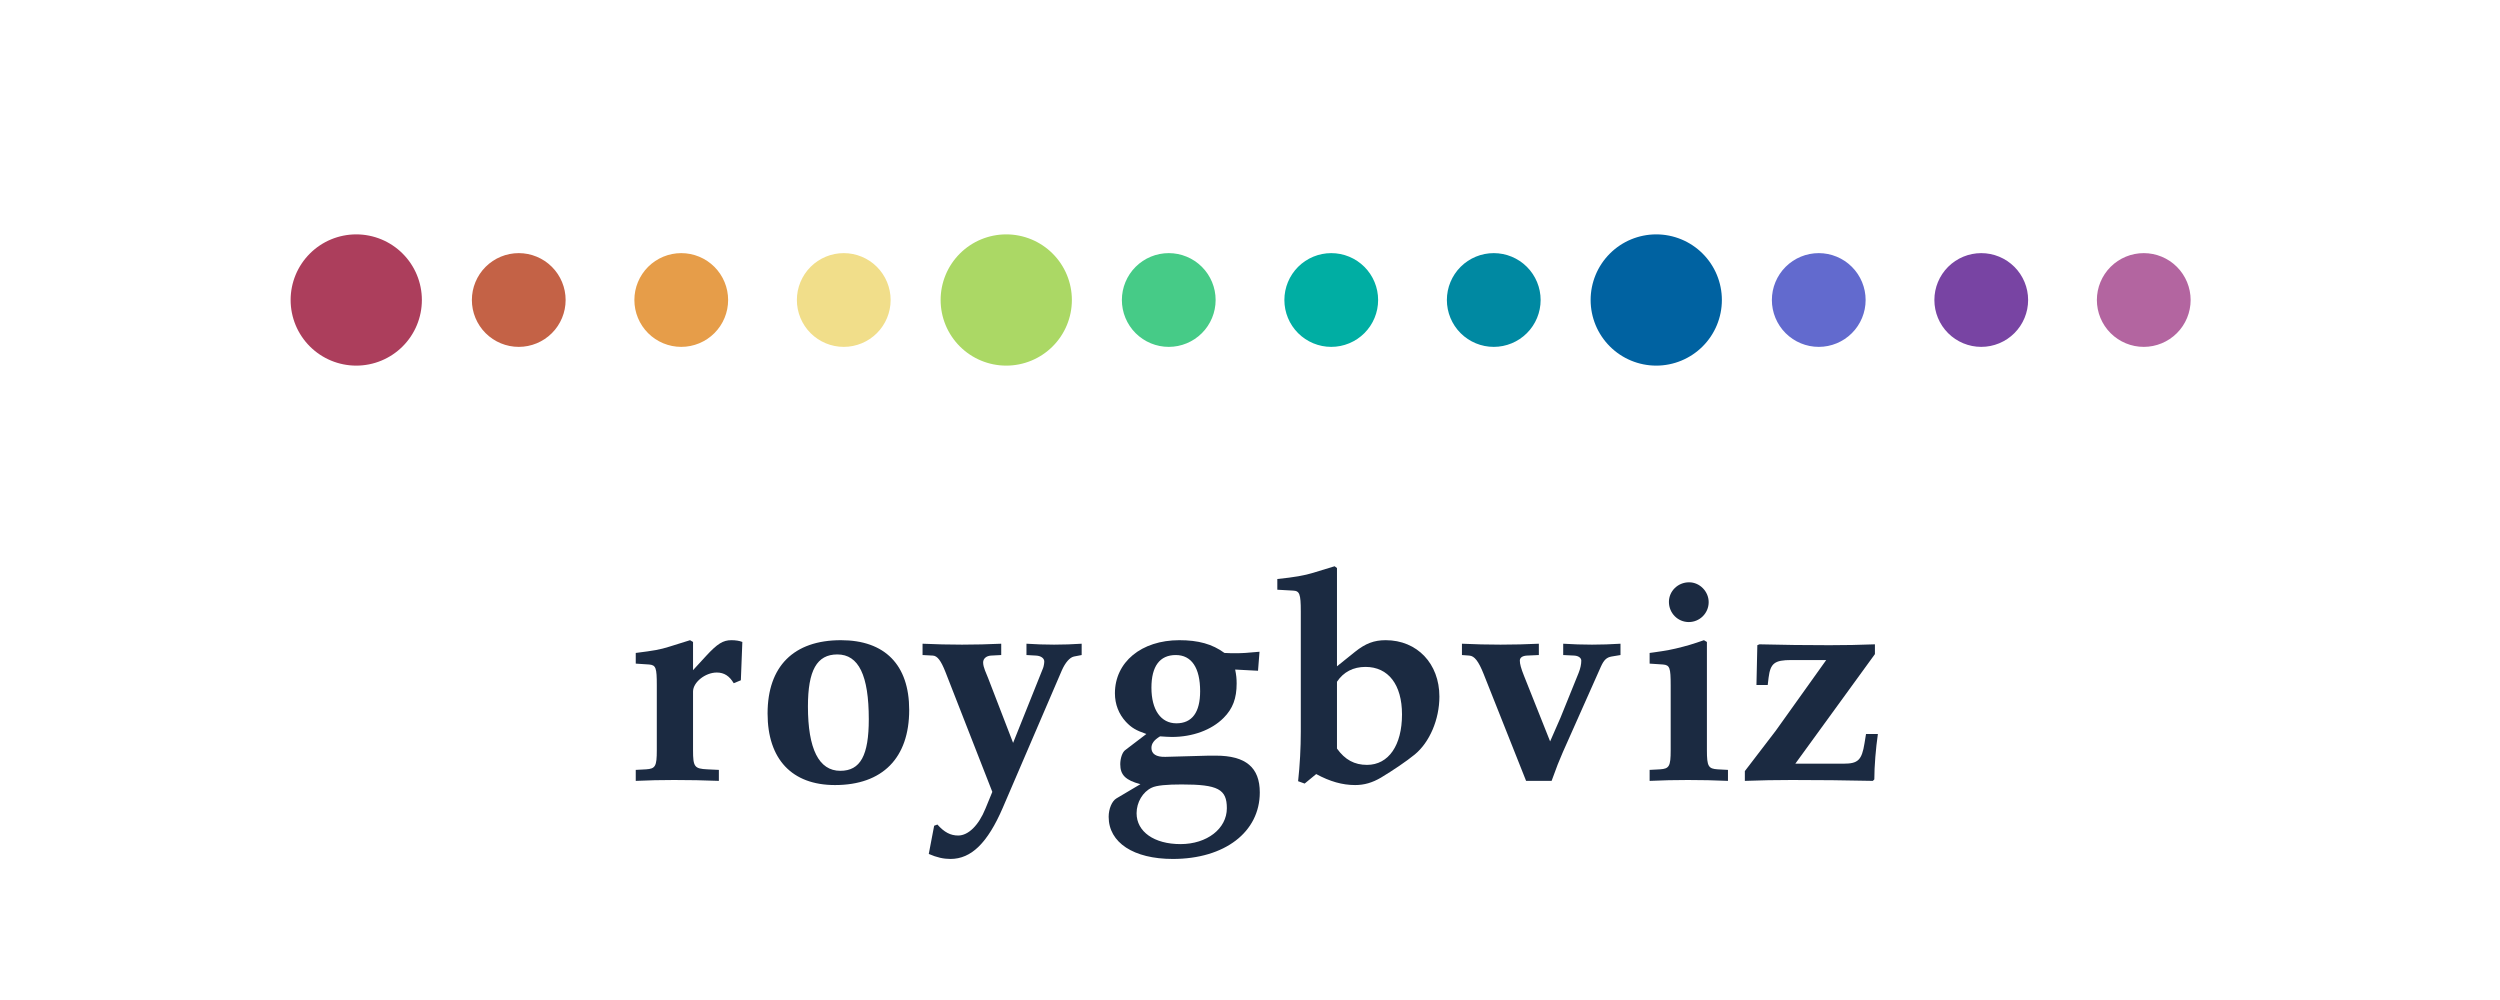
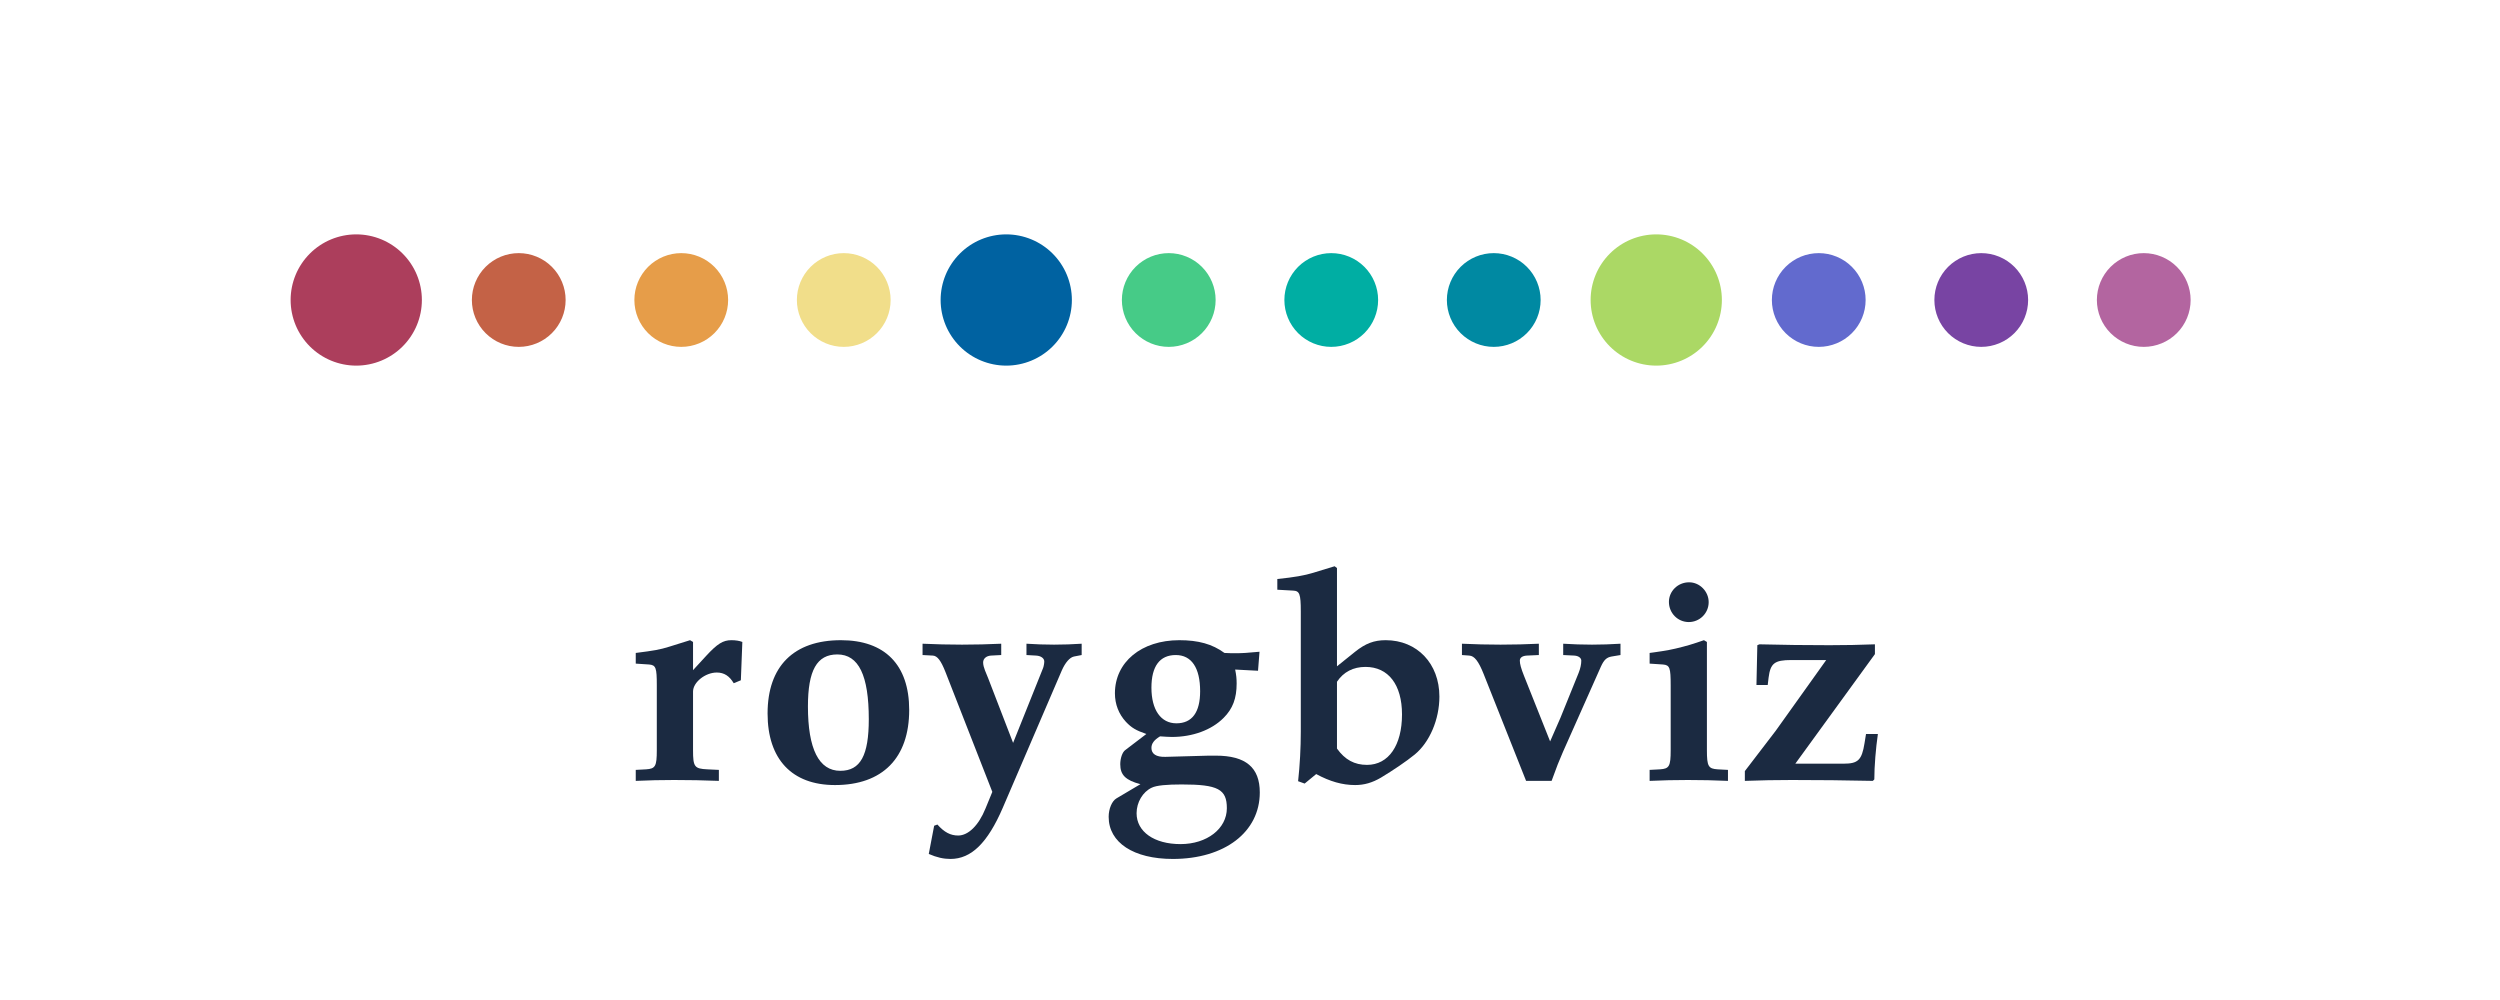
<svg xmlns="http://www.w3.org/2000/svg" width="576pt" height="230.4pt" viewBox="0 0 576 230.4" version="1.1">
  <defs>
    <style type="text/css">*{stroke-linejoin: round; stroke-linecap: butt}</style>
  </defs>
  <g id="figure_1">
    <g id="patch_1">
      <path d="M 0 230.4  L 576 230.4  L 576 0  L 0 0  L 0 230.4  z " style="fill: none" />
    </g>
    <g id="axes_1">
      <g id="patch_2">
-         <path d="M 82.08 84.24  C 86.09 84.24 89.936 82.647 92.771 79.811  C 95.607 76.976 97.2 73.13 97.2 69.12  C 97.2 65.11 95.607 61.264 92.771 58.429  C 89.936 55.593 86.09 54 82.08 54  C 78.07 54 74.224 55.593 71.389 58.429  C 68.553 61.264 66.96 65.11 66.96 69.12  C 66.96 73.13 68.553 76.976 71.389 79.811  C 74.224 82.647 78.07 84.24 82.08 84.24  z " clip-path="url(#pb014b884ff)" style="fill: #ac3e5c" />
+         <path d="M 82.08 84.24  C 86.09 84.24 89.936 82.647 92.771 79.811  C 95.607 76.976 97.2 73.13 97.2 69.12  C 97.2 65.11 95.607 61.264 92.771 58.429  C 89.936 55.593 86.09 54 82.08 54  C 78.07 54 74.224 55.593 71.389 58.429  C 68.553 61.264 66.96 65.11 66.96 69.12  C 66.96 73.13 68.553 76.976 71.389 79.811  C 74.224 82.647 78.07 84.24 82.08 84.24  z " clip-path="url(#p48da07a319)" style="fill: #ac3e5c" />
      </g>
      <g id="patch_3">
-         <path d="M 119.52 79.92  C 122.384 79.92 125.131 78.782 127.157 76.757  C 129.182 74.731 130.32 71.984 130.32 69.12  C 130.32 66.256 129.182 63.509 127.157 61.483  C 125.131 59.458 122.384 58.32 119.52 58.32  C 116.656 58.32 113.909 59.458 111.883 61.483  C 109.858 63.509 108.72 66.256 108.72 69.12  C 108.72 71.984 109.858 74.731 111.883 76.757  C 113.909 78.782 116.656 79.92 119.52 79.92  z " clip-path="url(#pb014b884ff)" style="fill: #c46246" />
+         <path d="M 119.52 79.92  C 122.384 79.92 125.131 78.782 127.157 76.757  C 129.182 74.731 130.32 71.984 130.32 69.12  C 130.32 66.256 129.182 63.509 127.157 61.483  C 125.131 59.458 122.384 58.32 119.52 58.32  C 116.656 58.32 113.909 59.458 111.883 61.483  C 109.858 63.509 108.72 66.256 108.72 69.12  C 108.72 71.984 109.858 74.731 111.883 76.757  C 113.909 78.782 116.656 79.92 119.52 79.92  z " clip-path="url(#p48da07a319)" style="fill: #c46246" />
      </g>
      <g id="patch_4">
-         <path d="M 156.96 79.92  C 159.824 79.92 162.571 78.782 164.597 76.757  C 166.622 74.731 167.76 71.984 167.76 69.12  C 167.76 66.256 166.622 63.509 164.597 61.483  C 162.571 59.458 159.824 58.32 156.96 58.32  C 154.096 58.32 151.349 59.458 149.323 61.483  C 147.298 63.509 146.16 66.256 146.16 69.12  C 146.16 71.984 147.298 74.731 149.323 76.757  C 151.349 78.782 154.096 79.92 156.96 79.92  z " clip-path="url(#pb014b884ff)" style="fill: #e69d49" />
+         <path d="M 156.96 79.92  C 159.824 79.92 162.571 78.782 164.597 76.757  C 166.622 74.731 167.76 71.984 167.76 69.12  C 167.76 66.256 166.622 63.509 164.597 61.483  C 162.571 59.458 159.824 58.32 156.96 58.32  C 154.096 58.32 151.349 59.458 149.323 61.483  C 147.298 63.509 146.16 66.256 146.16 69.12  C 146.16 71.984 147.298 74.731 149.323 76.757  C 151.349 78.782 154.096 79.92 156.96 79.92  z " clip-path="url(#p48da07a319)" style="fill: #e69d49" />
      </g>
      <g id="patch_5">
-         <path d="M 194.4 79.92  C 197.264 79.92 200.011 78.782 202.037 76.757  C 204.062 74.731 205.2 71.984 205.2 69.12  C 205.2 66.256 204.062 63.509 202.037 61.483  C 200.011 59.458 197.264 58.32 194.4 58.32  C 191.536 58.32 188.789 59.458 186.763 61.483  C 184.738 63.509 183.6 66.256 183.6 69.12  C 183.6 71.984 184.738 74.731 186.763 76.757  C 188.789 78.782 191.536 79.92 194.4 79.92  z " clip-path="url(#pb014b884ff)" style="fill: #f1de8a" />
+         <path d="M 194.4 79.92  C 197.264 79.92 200.011 78.782 202.037 76.757  C 204.062 74.731 205.2 71.984 205.2 69.12  C 205.2 66.256 204.062 63.509 202.037 61.483  C 200.011 59.458 197.264 58.32 194.4 58.32  C 191.536 58.32 188.789 59.458 186.763 61.483  C 184.738 63.509 183.6 66.256 183.6 69.12  C 183.6 71.984 184.738 74.731 186.763 76.757  C 188.789 78.782 191.536 79.92 194.4 79.92  z " clip-path="url(#p48da07a319)" style="fill: #f1de8a" />
      </g>
      <g id="patch_6">
-         <path d="M 231.84 84.24  C 235.85 84.24 239.696 82.647 242.531 79.811  C 245.367 76.976 246.96 73.13 246.96 69.12  C 246.96 65.11 245.367 61.264 242.531 58.429  C 239.696 55.593 235.85 54 231.84 54  C 227.83 54 223.984 55.593 221.149 58.429  C 218.313 61.264 216.72 65.11 216.72 69.12  C 216.72 73.13 218.313 76.976 221.149 79.811  C 223.984 82.647 227.83 84.24 231.84 84.24  z " clip-path="url(#pb014b884ff)" style="fill: #abd865" />
+         <path d="M 231.84 84.24  C 235.85 84.24 239.696 82.647 242.531 79.811  C 245.367 76.976 246.96 73.13 246.96 69.12  C 246.96 65.11 245.367 61.264 242.531 58.429  C 239.696 55.593 235.85 54 231.84 54  C 227.83 54 223.984 55.593 221.149 58.429  C 218.313 61.264 216.72 65.11 216.72 69.12  C 216.72 73.13 218.313 76.976 221.149 79.811  C 223.984 82.647 227.83 84.24 231.84 84.24  z " clip-path="url(#p48da07a319)" style="fill: #0062a1" />
      </g>
      <g id="patch_7">
-         <path d="M 269.28 79.92  C 272.144 79.92 274.891 78.782 276.917 76.757  C 278.942 74.731 280.08 71.984 280.08 69.12  C 280.08 66.256 278.942 63.509 276.917 61.483  C 274.891 59.458 272.144 58.32 269.28 58.32  C 266.416 58.32 263.669 59.458 261.643 61.483  C 259.618 63.509 258.48 66.256 258.48 69.12  C 258.48 71.984 259.618 74.731 261.643 76.757  C 263.669 78.782 266.416 79.92 269.28 79.92  z " clip-path="url(#pb014b884ff)" style="fill: #46cb87" />
+         <path d="M 269.28 79.92  C 272.144 79.92 274.891 78.782 276.917 76.757  C 278.942 74.731 280.08 71.984 280.08 69.12  C 280.08 66.256 278.942 63.509 276.917 61.483  C 274.891 59.458 272.144 58.32 269.28 58.32  C 266.416 58.32 263.669 59.458 261.643 61.483  C 259.618 63.509 258.48 66.256 258.48 69.12  C 258.48 71.984 259.618 74.731 261.643 76.757  C 263.669 78.782 266.416 79.92 269.28 79.92  z " clip-path="url(#p48da07a319)" style="fill: #46cb87" />
      </g>
      <g id="patch_8">
-         <path d="M 306.72 79.92  C 309.584 79.92 312.331 78.782 314.357 76.757  C 316.382 74.731 317.52 71.984 317.52 69.12  C 317.52 66.256 316.382 63.509 314.357 61.483  C 312.331 59.458 309.584 58.32 306.72 58.32  C 303.856 58.32 301.109 59.458 299.083 61.483  C 297.058 63.509 295.92 66.256 295.92 69.12  C 295.92 71.984 297.058 74.731 299.083 76.757  C 301.109 78.782 303.856 79.92 306.72 79.92  z " clip-path="url(#pb014b884ff)" style="fill: #00aea3" />
+         <path d="M 306.72 79.92  C 309.584 79.92 312.331 78.782 314.357 76.757  C 316.382 74.731 317.52 71.984 317.52 69.12  C 317.52 66.256 316.382 63.509 314.357 61.483  C 312.331 59.458 309.584 58.32 306.72 58.32  C 303.856 58.32 301.109 59.458 299.083 61.483  C 297.058 63.509 295.92 66.256 295.92 69.12  C 295.92 71.984 297.058 74.731 299.083 76.757  C 301.109 78.782 303.856 79.92 306.72 79.92  z " clip-path="url(#p48da07a319)" style="fill: #00aea3" />
      </g>
      <g id="patch_9">
-         <path d="M 344.16 79.92  C 347.024 79.92 349.771 78.782 351.797 76.757  C 353.822 74.731 354.96 71.984 354.96 69.12  C 354.96 66.256 353.822 63.509 351.797 61.483  C 349.771 59.458 347.024 58.32 344.16 58.32  C 341.296 58.32 338.549 59.458 336.523 61.483  C 334.498 63.509 333.36 66.256 333.36 69.12  C 333.36 71.984 334.498 74.731 336.523 76.757  C 338.549 78.782 341.296 79.92 344.16 79.92  z " clip-path="url(#pb014b884ff)" style="fill: #0089a2" />
+         <path d="M 344.16 79.92  C 347.024 79.92 349.771 78.782 351.797 76.757  C 353.822 74.731 354.96 71.984 354.96 69.12  C 354.96 66.256 353.822 63.509 351.797 61.483  C 349.771 59.458 347.024 58.32 344.16 58.32  C 341.296 58.32 338.549 59.458 336.523 61.483  C 334.498 63.509 333.36 66.256 333.36 69.12  C 333.36 71.984 334.498 74.731 336.523 76.757  C 338.549 78.782 341.296 79.92 344.16 79.92  z " clip-path="url(#p48da07a319)" style="fill: #0089a2" />
      </g>
      <g id="patch_10">
-         <path d="M 381.6 84.24  C 385.61 84.24 389.456 82.647 392.291 79.811  C 395.127 76.976 396.72 73.13 396.72 69.12  C 396.72 65.11 395.127 61.264 392.291 58.429  C 389.456 55.593 385.61 54 381.6 54  C 377.59 54 373.744 55.593 370.909 58.429  C 368.073 61.264 366.48 65.11 366.48 69.12  C 366.48 73.13 368.073 76.976 370.909 79.811  C 373.744 82.647 377.59 84.24 381.6 84.24  z " clip-path="url(#pb014b884ff)" style="fill: #0062a1" />
+         <path d="M 381.6 84.24  C 385.61 84.24 389.456 82.647 392.291 79.811  C 395.127 76.976 396.72 73.13 396.72 69.12  C 396.72 65.11 395.127 61.264 392.291 58.429  C 389.456 55.593 385.61 54 381.6 54  C 377.59 54 373.744 55.593 370.909 58.429  C 368.073 61.264 366.48 65.11 366.48 69.12  C 366.48 73.13 368.073 76.976 370.909 79.811  C 373.744 82.647 377.59 84.24 381.6 84.24  z " clip-path="url(#p48da07a319)" style="fill: #abd865" />
      </g>
      <g id="patch_11">
-         <path d="M 419.04 79.92  C 421.904 79.92 424.651 78.782 426.677 76.757  C 428.702 74.731 429.84 71.984 429.84 69.12  C 429.84 66.256 428.702 63.509 426.677 61.483  C 424.651 59.458 421.904 58.32 419.04 58.32  C 416.176 58.32 413.429 59.458 411.403 61.483  C 409.378 63.509 408.24 66.256 408.24 69.12  C 408.24 71.984 409.378 74.731 411.403 76.757  C 413.429 78.782 416.176 79.92 419.04 79.92  z " clip-path="url(#pb014b884ff)" style="fill: #626ace" />
+         <path d="M 419.04 79.92  C 421.904 79.92 424.651 78.782 426.677 76.757  C 428.702 74.731 429.84 71.984 429.84 69.12  C 429.84 66.256 428.702 63.509 426.677 61.483  C 424.651 59.458 421.904 58.32 419.04 58.32  C 416.176 58.32 413.429 59.458 411.403 61.483  C 409.378 63.509 408.24 66.256 408.24 69.12  C 408.24 71.984 409.378 74.731 411.403 76.757  C 413.429 78.782 416.176 79.92 419.04 79.92  z " clip-path="url(#p48da07a319)" style="fill: #626ace" />
      </g>
      <g id="patch_12">
-         <path d="M 456.48 79.92  C 459.344 79.92 462.091 78.782 464.117 76.757  C 466.142 74.731 467.28 71.984 467.28 69.12  C 467.28 66.256 466.142 63.509 464.117 61.483  C 462.091 59.458 459.344 58.32 456.48 58.32  C 453.616 58.32 450.869 59.458 448.843 61.483  C 446.818 63.509 445.68 66.256 445.68 69.12  C 445.68 71.984 446.818 74.731 448.843 76.757  C 450.869 78.782 453.616 79.92 456.48 79.92  z " clip-path="url(#pb014b884ff)" style="fill: #7844a3" />
+         <path d="M 456.48 79.92  C 459.344 79.92 462.091 78.782 464.117 76.757  C 466.142 74.731 467.28 71.984 467.28 69.12  C 467.28 66.256 466.142 63.509 464.117 61.483  C 462.091 59.458 459.344 58.32 456.48 58.32  C 453.616 58.32 450.869 59.458 448.843 61.483  C 446.818 63.509 445.68 66.256 445.68 69.12  C 445.68 71.984 446.818 74.731 448.843 76.757  C 450.869 78.782 453.616 79.92 456.48 79.92  z " clip-path="url(#p48da07a319)" style="fill: #7844a3" />
      </g>
      <g id="patch_13">
-         <path d="M 493.92 79.92  C 496.784 79.92 499.531 78.782 501.557 76.757  C 503.582 74.731 504.72 71.984 504.72 69.12  C 504.72 66.256 503.582 63.509 501.557 61.483  C 499.531 59.458 496.784 58.32 493.92 58.32  C 491.056 58.32 488.309 59.458 486.283 61.483  C 484.258 63.509 483.12 66.256 483.12 69.12  C 483.12 71.984 484.258 74.731 486.283 76.757  C 488.309 78.782 491.056 79.92 493.92 79.92  z " clip-path="url(#pb014b884ff)" style="fill: #b365a0" />
+         <path d="M 493.92 79.92  C 496.784 79.92 499.531 78.782 501.557 76.757  C 503.582 74.731 504.72 71.984 504.72 69.12  C 504.72 66.256 503.582 63.509 501.557 61.483  C 499.531 59.458 496.784 58.32 493.92 58.32  C 491.056 58.32 488.309 59.458 486.283 61.483  C 484.258 63.509 483.12 66.256 483.12 69.12  C 483.12 71.984 484.258 74.731 486.283 76.757  C 488.309 78.782 491.056 79.92 493.92 79.92  z " clip-path="url(#p48da07a319)" style="fill: #b365a0" />
      </g>
      <g id="patch_14">
-         <path d="M 146.476 179.915  C 149.415 179.776 152.354 179.712 155.304 179.712  C 158.724 179.712 162.208 179.776 165.628 179.915  L 165.628 177.382  L 162.956 177.254  C 160.017 177.115 159.675 176.698 159.675 172.872  L 159.675 159.331  C 159.675 157.204 162.486 154.949 165.147 154.949  C 166.857 154.949 168.086 155.772 169.048 157.418  L 170.694 156.734  L 171.036 147.906  C 170.352 147.628 169.454 147.5 168.503 147.5  C 166.59 147.5 165.286 148.312 162.689 151.123  L 159.675 154.404  L 159.675 147.906  L 158.991 147.5  L 154.203 148.996  C 152.012 149.68 150.783 149.894 146.476 150.439  L 146.476 152.897  L 149.554 153.1  C 151.125 153.239 151.328 153.859 151.328 157.888  L 151.328 172.872  C 151.328 176.57 150.986 177.115 148.87 177.254  L 146.476 177.382  L 146.476 179.915  z " clip-path="url(#pb014b884ff)" style="fill: #1b2a41" />
+         <path d="M 146.476 179.915  C 149.415 179.776 152.354 179.712 155.304 179.712  C 158.724 179.712 162.208 179.776 165.628 179.915  L 165.628 177.382  L 162.956 177.254  C 160.017 177.115 159.675 176.698 159.675 172.872  L 159.675 159.331  C 159.675 157.204 162.486 154.949 165.147 154.949  C 166.857 154.949 168.086 155.772 169.048 157.418  L 170.694 156.734  L 171.036 147.906  C 170.352 147.628 169.454 147.5 168.503 147.5  C 166.59 147.5 165.286 148.312 162.689 151.123  L 159.675 154.404  L 159.675 147.906  L 158.991 147.5  L 154.203 148.996  C 152.012 149.68 150.783 149.894 146.476 150.439  L 146.476 152.897  L 149.554 153.1  C 151.125 153.239 151.328 153.859 151.328 157.888  L 151.328 172.872  C 151.328 176.57 150.986 177.115 148.87 177.254  L 146.476 177.382  L 146.476 179.915  z " clip-path="url(#p48da07a319)" style="fill: #1b2a41" />
      </g>
      <g id="patch_15">
-         <path d="M 176.85 164.386  C 176.85 174.924 182.461 180.877 192.379 180.877  C 203.323 180.877 209.479 174.646 209.479 163.574  C 209.479 153.175 203.868 147.5 193.747 147.5  C 182.867 147.5 176.85 153.517 176.85 164.386  z M 186.148 162.751  C 186.148 154.468 188.2 150.781 192.924 150.781  C 197.851 150.781 200.17 155.633 200.17 165.69  C 200.17 174.037 198.257 177.596 193.608 177.596  C 188.681 177.596 186.148 172.594 186.148 162.751  z " clip-path="url(#pb014b884ff)" style="fill: #1b2a41" />
+         <path d="M 176.85 164.386  C 176.85 174.924 182.461 180.877 192.379 180.877  C 203.323 180.877 209.479 174.646 209.479 163.574  C 209.479 153.175 203.868 147.5 193.747 147.5  C 182.867 147.5 176.85 153.517 176.85 164.386  z M 186.148 162.751  C 186.148 154.468 188.2 150.781 192.924 150.781  C 197.851 150.781 200.17 155.633 200.17 165.69  C 200.17 174.037 198.257 177.596 193.608 177.596  C 188.681 177.596 186.148 172.594 186.148 162.751  z " clip-path="url(#p48da07a319)" style="fill: #1b2a41" />
      </g>
      <g id="patch_16">
-         <path d="M 212.557 150.92  L 214.951 151.048  C 215.977 151.123 216.8 152.213 217.826 154.81  L 228.631 182.448  L 227.06 186.274  C 225.489 190.175 223.095 192.505 220.765 192.505  C 218.991 192.505 217.548 191.746 215.977 189.972  L 215.229 190.25  L 213.989 196.748  C 215.838 197.56 217.409 197.902 218.991 197.902  C 223.779 197.902 227.541 194.215 231.025 186.146  L 244.641 154.468  C 245.453 152.63 246.479 151.465 247.441 151.262  L 249.215 150.92  L 249.215 148.312  C 247.099 148.451 244.983 148.526 242.856 148.526  C 240.74 148.526 238.613 148.451 236.497 148.312  L 236.497 150.92  L 238.752 151.048  C 239.853 151.123 240.601 151.668 240.601 152.416  C 240.601 152.833 240.462 153.581 240.323 153.923  L 233.419 171.162  L 227.669 156.253  C 227.263 155.152 226.515 153.784 226.515 152.63  C 226.515 151.732 227.263 151.123 228.289 151.048  L 230.683 150.92  L 230.683 148.312  C 227.669 148.451 224.666 148.526 221.652 148.526  C 218.649 148.526 215.571 148.451 212.557 148.312  L 212.557 150.92  z " clip-path="url(#pb014b884ff)" style="fill: #1b2a41" />
+         <path d="M 212.557 150.92  L 214.951 151.048  C 215.977 151.123 216.8 152.213 217.826 154.81  L 228.631 182.448  L 227.06 186.274  C 225.489 190.175 223.095 192.505 220.765 192.505  C 218.991 192.505 217.548 191.746 215.977 189.972  L 215.229 190.25  L 213.989 196.748  C 215.838 197.56 217.409 197.902 218.991 197.902  C 223.779 197.902 227.541 194.215 231.025 186.146  L 244.641 154.468  C 245.453 152.63 246.479 151.465 247.441 151.262  L 249.215 150.92  L 249.215 148.312  C 247.099 148.451 244.983 148.526 242.856 148.526  C 240.74 148.526 238.613 148.451 236.497 148.312  L 236.497 150.92  L 238.752 151.048  C 239.853 151.123 240.601 151.668 240.601 152.416  C 240.601 152.833 240.462 153.581 240.323 153.923  L 233.419 171.162  L 227.669 156.253  C 227.263 155.152 226.515 153.784 226.515 152.63  C 226.515 151.732 227.263 151.123 228.289 151.048  L 230.683 150.92  L 230.683 148.312  C 227.669 148.451 224.666 148.526 221.652 148.526  C 218.649 148.526 215.571 148.451 212.557 148.312  L 212.557 150.92  z " clip-path="url(#p48da07a319)" style="fill: #1b2a41" />
      </g>
      <g id="patch_17">
-         <path d="M 255.435 188.198  C 255.435 194.14 261.185 197.902 270.216 197.902  C 282.186 197.902 290.255 191.682 290.255 182.587  C 290.255 176.837 287.038 174.101 280.134 174.101  L 278.488 174.101  L 268.506 174.379  C 266.379 174.443 265.289 173.695 265.289 172.327  C 265.289 171.301 265.909 170.478 267.277 169.655  C 268.506 169.73 269.19 169.794 270.013 169.794  C 274.726 169.794 279.108 168.223 281.908 165.412  C 284.035 163.296 284.922 160.902 284.922 157.482  C 284.922 156.392 284.847 155.569 284.58 154.265  L 289.849 154.543  L 290.191 150.161  C 287.38 150.439 286.087 150.503 284.58 150.503  C 284.035 150.503 283.212 150.503 282.111 150.439  C 279.311 148.387 276.094 147.5 271.723 147.5  C 262.959 147.5 256.878 152.555 256.878 159.737  C 256.878 162.27 257.765 164.525 259.411 166.31  C 260.704 167.678 261.73 168.287 264.124 169.11  L 259.272 172.808  C 258.588 173.278 258.107 174.721 258.107 176.089  C 258.107 178.547 259.336 179.776 262.756 180.674  L 257.22 183.955  C 256.194 184.564 255.435 186.349 255.435 188.198  z M 261.869 187.375  C 261.869 184.842 263.301 182.448 265.353 181.486  C 266.454 180.941 268.912 180.738 272.268 180.738  C 280.615 180.738 282.667 181.828 282.667 186.21  C 282.667 190.934 278.082 194.482 271.99 194.482  C 265.909 194.482 261.869 191.618 261.869 187.375  z M 265.289 158.444  C 265.289 153.517 267.202 150.92 270.9 150.92  C 274.523 150.92 276.511 153.859 276.511 159.256  C 276.511 164.119 274.662 166.652 271.039 166.652  C 267.48 166.652 265.289 163.574 265.289 158.444  z " clip-path="url(#pb014b884ff)" style="fill: #1b2a41" />
+         <path d="M 255.435 188.198  C 255.435 194.14 261.185 197.902 270.216 197.902  C 282.186 197.902 290.255 191.682 290.255 182.587  C 290.255 176.837 287.038 174.101 280.134 174.101  L 278.488 174.101  L 268.506 174.379  C 266.379 174.443 265.289 173.695 265.289 172.327  C 265.289 171.301 265.909 170.478 267.277 169.655  C 268.506 169.73 269.19 169.794 270.013 169.794  C 274.726 169.794 279.108 168.223 281.908 165.412  C 284.035 163.296 284.922 160.902 284.922 157.482  C 284.922 156.392 284.847 155.569 284.58 154.265  L 289.849 154.543  L 290.191 150.161  C 287.38 150.439 286.087 150.503 284.58 150.503  C 284.035 150.503 283.212 150.503 282.111 150.439  C 279.311 148.387 276.094 147.5 271.723 147.5  C 262.959 147.5 256.878 152.555 256.878 159.737  C 256.878 162.27 257.765 164.525 259.411 166.31  C 260.704 167.678 261.73 168.287 264.124 169.11  L 259.272 172.808  C 258.588 173.278 258.107 174.721 258.107 176.089  C 258.107 178.547 259.336 179.776 262.756 180.674  L 257.22 183.955  C 256.194 184.564 255.435 186.349 255.435 188.198  z M 261.869 187.375  C 261.869 184.842 263.301 182.448 265.353 181.486  C 266.454 180.941 268.912 180.738 272.268 180.738  C 280.615 180.738 282.667 181.828 282.667 186.21  C 282.667 190.934 278.082 194.482 271.99 194.482  C 265.909 194.482 261.869 191.618 261.869 187.375  z M 265.289 158.444  C 265.289 153.517 267.202 150.92 270.9 150.92  C 274.523 150.92 276.511 153.859 276.511 159.256  C 276.511 164.119 274.662 166.652 271.039 166.652  C 267.48 166.652 265.289 163.574 265.289 158.444  z " clip-path="url(#p48da07a319)" style="fill: #1b2a41" />
      </g>
      <g id="patch_18">
-         <path d="M 294.295 135.872  L 297.918 136.075  C 299.425 136.139 299.703 136.823 299.703 140.863  L 299.703 168.629  C 299.703 172.252 299.489 176.356 299.083 179.99  L 300.59 180.535  L 303.251 178.344  C 306.404 180.054 309.279 180.877 312.218 180.877  C 314.334 180.877 316.183 180.332 318.171 179.167  C 320.907 177.521 324.049 175.405 325.962 173.834  C 329.382 171.023 331.637 165.754 331.637 160.496  C 331.637 152.897 326.507 147.5 319.261 147.5  C 316.589 147.5 314.612 148.248 312.218 150.161  L 308.039 153.517  L 308.039 130.87  L 307.494 130.464  L 302.567 131.971  C 300.59 132.58 298.26 132.997 294.295 133.403  L 294.295 135.872  z M 308.039 172.466  L 308.039 157.076  C 309.546 154.81 311.801 153.656 314.612 153.656  C 319.881 153.656 323.023 157.76 323.023 164.6  C 323.023 171.707 319.945 176.228 314.954 176.228  C 312.079 176.228 309.888 175.063 308.039 172.466  z " clip-path="url(#pb014b884ff)" style="fill: #1b2a41" />
+         <path d="M 294.295 135.872  L 297.918 136.075  C 299.425 136.139 299.703 136.823 299.703 140.863  L 299.703 168.629  C 299.703 172.252 299.489 176.356 299.083 179.99  L 300.59 180.535  L 303.251 178.344  C 306.404 180.054 309.279 180.877 312.218 180.877  C 314.334 180.877 316.183 180.332 318.171 179.167  C 320.907 177.521 324.049 175.405 325.962 173.834  C 329.382 171.023 331.637 165.754 331.637 160.496  C 331.637 152.897 326.507 147.5 319.261 147.5  C 316.589 147.5 314.612 148.248 312.218 150.161  L 308.039 153.517  L 308.039 130.87  L 307.494 130.464  L 302.567 131.971  C 300.59 132.58 298.26 132.997 294.295 133.403  L 294.295 135.872  z M 308.039 172.466  L 308.039 157.076  C 309.546 154.81 311.801 153.656 314.612 153.656  C 319.881 153.656 323.023 157.76 323.023 164.6  C 323.023 171.707 319.945 176.228 314.954 176.228  C 312.079 176.228 309.888 175.063 308.039 172.466  z " clip-path="url(#p48da07a319)" style="fill: #1b2a41" />
      </g>
      <g id="patch_19">
-         <path d="M 336.831 150.92  L 338.541 151.048  C 339.706 151.123 340.668 152.352 341.833 155.291  L 351.612 179.915  L 357.49 179.915  C 358.591 176.837 359.275 175.127 360.087 173.278  L 368.851 153.581  C 369.535 152.074 370.144 151.465 371.309 151.262  L 373.361 150.92  L 373.361 148.312  C 371.17 148.451 368.979 148.526 366.799 148.526  C 364.608 148.526 362.353 148.451 360.162 148.312  L 360.162 150.92  L 362.759 151.048  C 363.721 151.123 364.33 151.604 364.33 152.213  C 364.33 153.036 364.127 153.998 363.721 155.024  L 359.542 165.348  L 357.148 170.82  L 351.131 155.708  C 350.447 153.998 350.169 152.972 350.169 152.213  C 350.169 151.529 350.725 151.123 351.751 151.048  L 354.551 150.92  L 354.551 148.312  C 351.612 148.451 348.673 148.526 345.723 148.526  C 342.784 148.526 339.781 148.451 336.831 148.312  L 336.831 150.92  z " clip-path="url(#pb014b884ff)" style="fill: #1b2a41" />
+         <path d="M 336.831 150.92  L 338.541 151.048  C 339.706 151.123 340.668 152.352 341.833 155.291  L 351.612 179.915  L 357.49 179.915  C 358.591 176.837 359.275 175.127 360.087 173.278  L 368.851 153.581  C 369.535 152.074 370.144 151.465 371.309 151.262  L 373.361 150.92  L 373.361 148.312  C 371.17 148.451 368.979 148.526 366.799 148.526  C 364.608 148.526 362.353 148.451 360.162 148.312  L 360.162 150.92  L 362.759 151.048  C 363.721 151.123 364.33 151.604 364.33 152.213  C 364.33 153.036 364.127 153.998 363.721 155.024  L 359.542 165.348  L 357.148 170.82  L 351.131 155.708  C 350.447 153.998 350.169 152.972 350.169 152.213  C 350.169 151.529 350.725 151.123 351.751 151.048  L 354.551 150.92  L 354.551 148.312  C 351.612 148.451 348.673 148.526 345.723 148.526  C 342.784 148.526 339.781 148.451 336.831 148.312  L 336.831 150.92  z " clip-path="url(#p48da07a319)" style="fill: #1b2a41" />
      </g>
      <g id="patch_20">
-         <path d="M 380.073 179.915  C 383.012 179.776 385.951 179.712 388.89 179.712  C 391.968 179.712 395.046 179.776 398.124 179.915  L 398.124 177.382  L 395.73 177.254  C 393.614 177.115 393.272 176.57 393.272 172.872  L 393.272 147.906  L 392.588 147.5  C 392.588 147.5 389.713 148.526 387.8 148.996  C 385.203 149.68 383.963 149.894 381.099 150.3  L 380.073 150.439  L 380.073 152.897  L 383.151 153.1  C 384.722 153.239 384.925 153.859 384.925 157.888  L 384.925 172.872  C 384.925 176.57 384.583 177.115 382.467 177.254  L 380.073 177.382  L 380.073 179.915  z M 384.519 138.672  C 384.519 141.269 386.571 143.321 389.093 143.321  C 391.626 143.321 393.678 141.269 393.678 138.736  C 393.678 136.278 391.626 134.162 389.168 134.162  C 386.571 134.162 384.519 136.214 384.519 138.672  z " clip-path="url(#pb014b884ff)" style="fill: #1b2a41" />
+         <path d="M 380.073 179.915  C 383.012 179.776 385.951 179.712 388.89 179.712  C 391.968 179.712 395.046 179.776 398.124 179.915  L 398.124 177.382  L 395.73 177.254  C 393.614 177.115 393.272 176.57 393.272 172.872  L 393.272 147.906  L 392.588 147.5  C 392.588 147.5 389.713 148.526 387.8 148.996  C 385.203 149.68 383.963 149.894 381.099 150.3  L 380.073 150.439  L 380.073 152.897  L 383.151 153.1  C 384.722 153.239 384.925 153.859 384.925 157.888  L 384.925 172.872  C 384.925 176.57 384.583 177.115 382.467 177.254  L 380.073 177.382  L 380.073 179.915  z M 384.519 138.672  C 384.519 141.269 386.571 143.321 389.093 143.321  C 391.626 143.321 393.678 141.269 393.678 138.736  C 393.678 136.278 391.626 134.162 389.168 134.162  C 386.571 134.162 384.519 136.214 384.519 138.672  z " clip-path="url(#p48da07a319)" style="fill: #1b2a41" />
      </g>
      <g id="patch_21">
-         <path d="M 402.014 179.915  C 405.648 179.776 409.196 179.712 412.83 179.712  C 419.05 179.712 425.27 179.776 431.501 179.915  L 431.843 179.573  C 431.843 176.57 432.185 172.391 432.666 169.11  L 429.93 169.11  L 429.588 171.226  C 428.968 175.127 428.081 175.95 424.8 175.95  L 413.642 175.95  L 431.982 150.706  L 431.982 148.451  C 428.487 148.59 425.003 148.654 421.508 148.654  C 416.111 148.654 410.778 148.59 405.37 148.451  L 404.889 148.654  L 404.686 157.824  L 407.283 157.824  L 407.486 156.114  C 407.903 152.833 408.854 152.074 412.691 152.074  L 420.76 152.074  L 409.132 168.362  L 402.014 177.66  L 402.014 179.915  z " clip-path="url(#pb014b884ff)" style="fill: #1b2a41" />
+         <path d="M 402.014 179.915  C 405.648 179.776 409.196 179.712 412.83 179.712  C 419.05 179.712 425.27 179.776 431.501 179.915  L 431.843 179.573  C 431.843 176.57 432.185 172.391 432.666 169.11  L 429.93 169.11  L 429.588 171.226  C 428.968 175.127 428.081 175.95 424.8 175.95  L 413.642 175.95  L 431.982 150.706  L 431.982 148.451  C 428.487 148.59 425.003 148.654 421.508 148.654  C 416.111 148.654 410.778 148.59 405.37 148.451  L 404.889 148.654  L 404.686 157.824  L 407.283 157.824  L 407.486 156.114  C 407.903 152.833 408.854 152.074 412.691 152.074  L 420.76 152.074  L 409.132 168.362  L 402.014 177.66  L 402.014 179.915  z " clip-path="url(#p48da07a319)" style="fill: #1b2a41" />
      </g>
    </g>
  </g>
  <defs>
-     <clipPath id="pb014b884ff">
+     <clipPath id="p48da07a319">
      <rect x="0" y="0" width="576" height="230.4" />
    </clipPath>
  </defs>
</svg>
